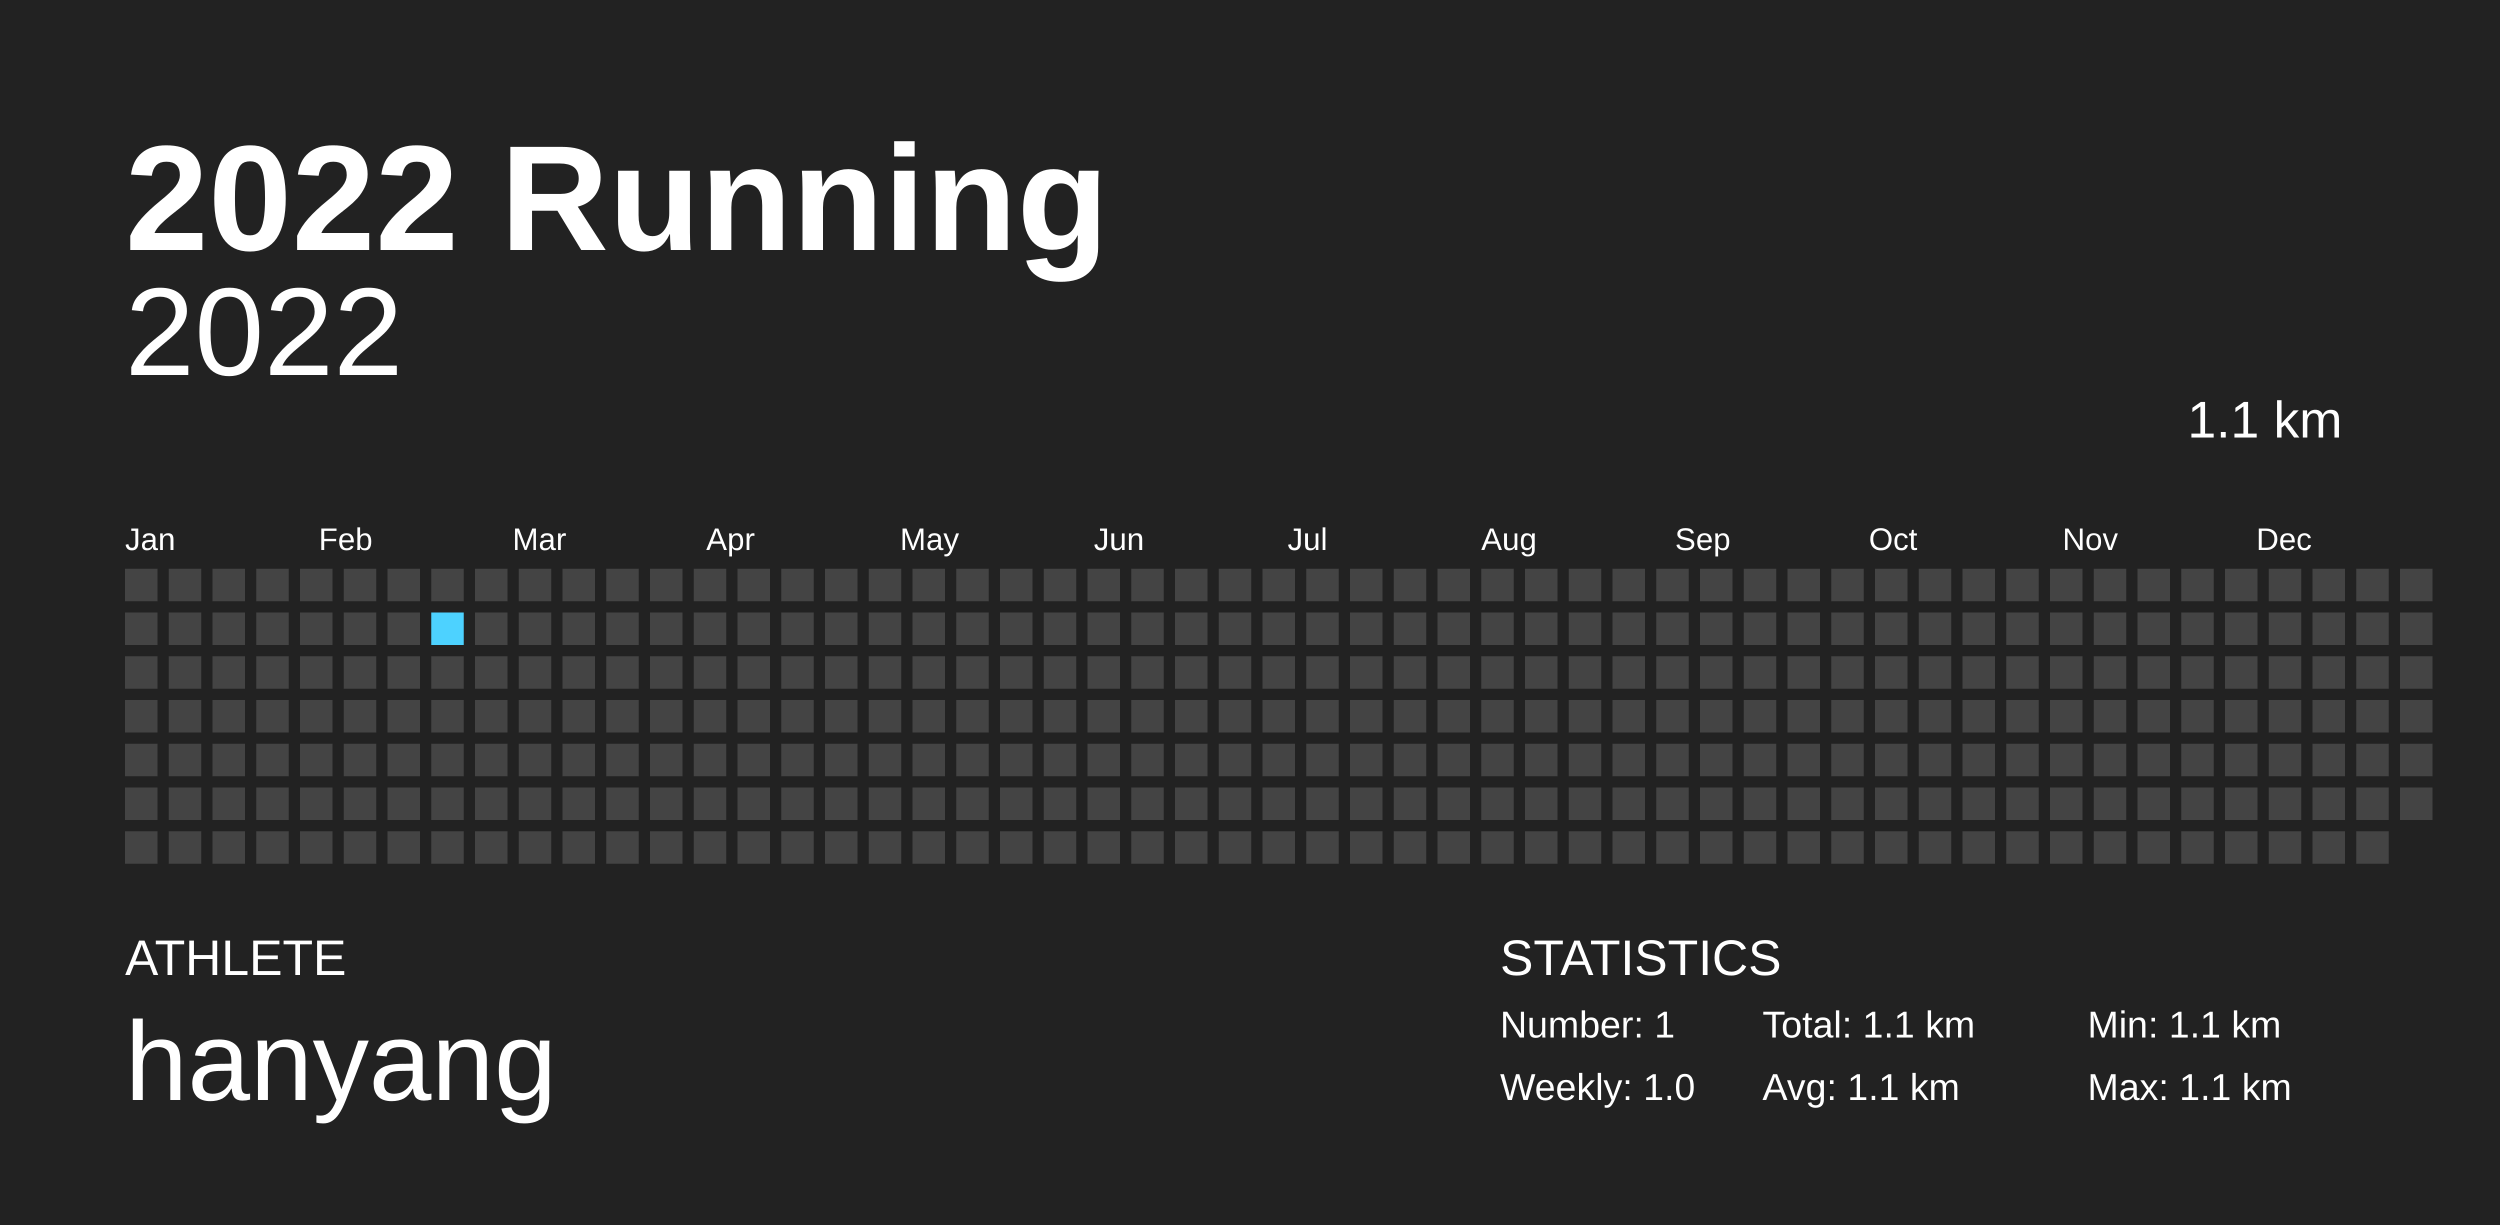
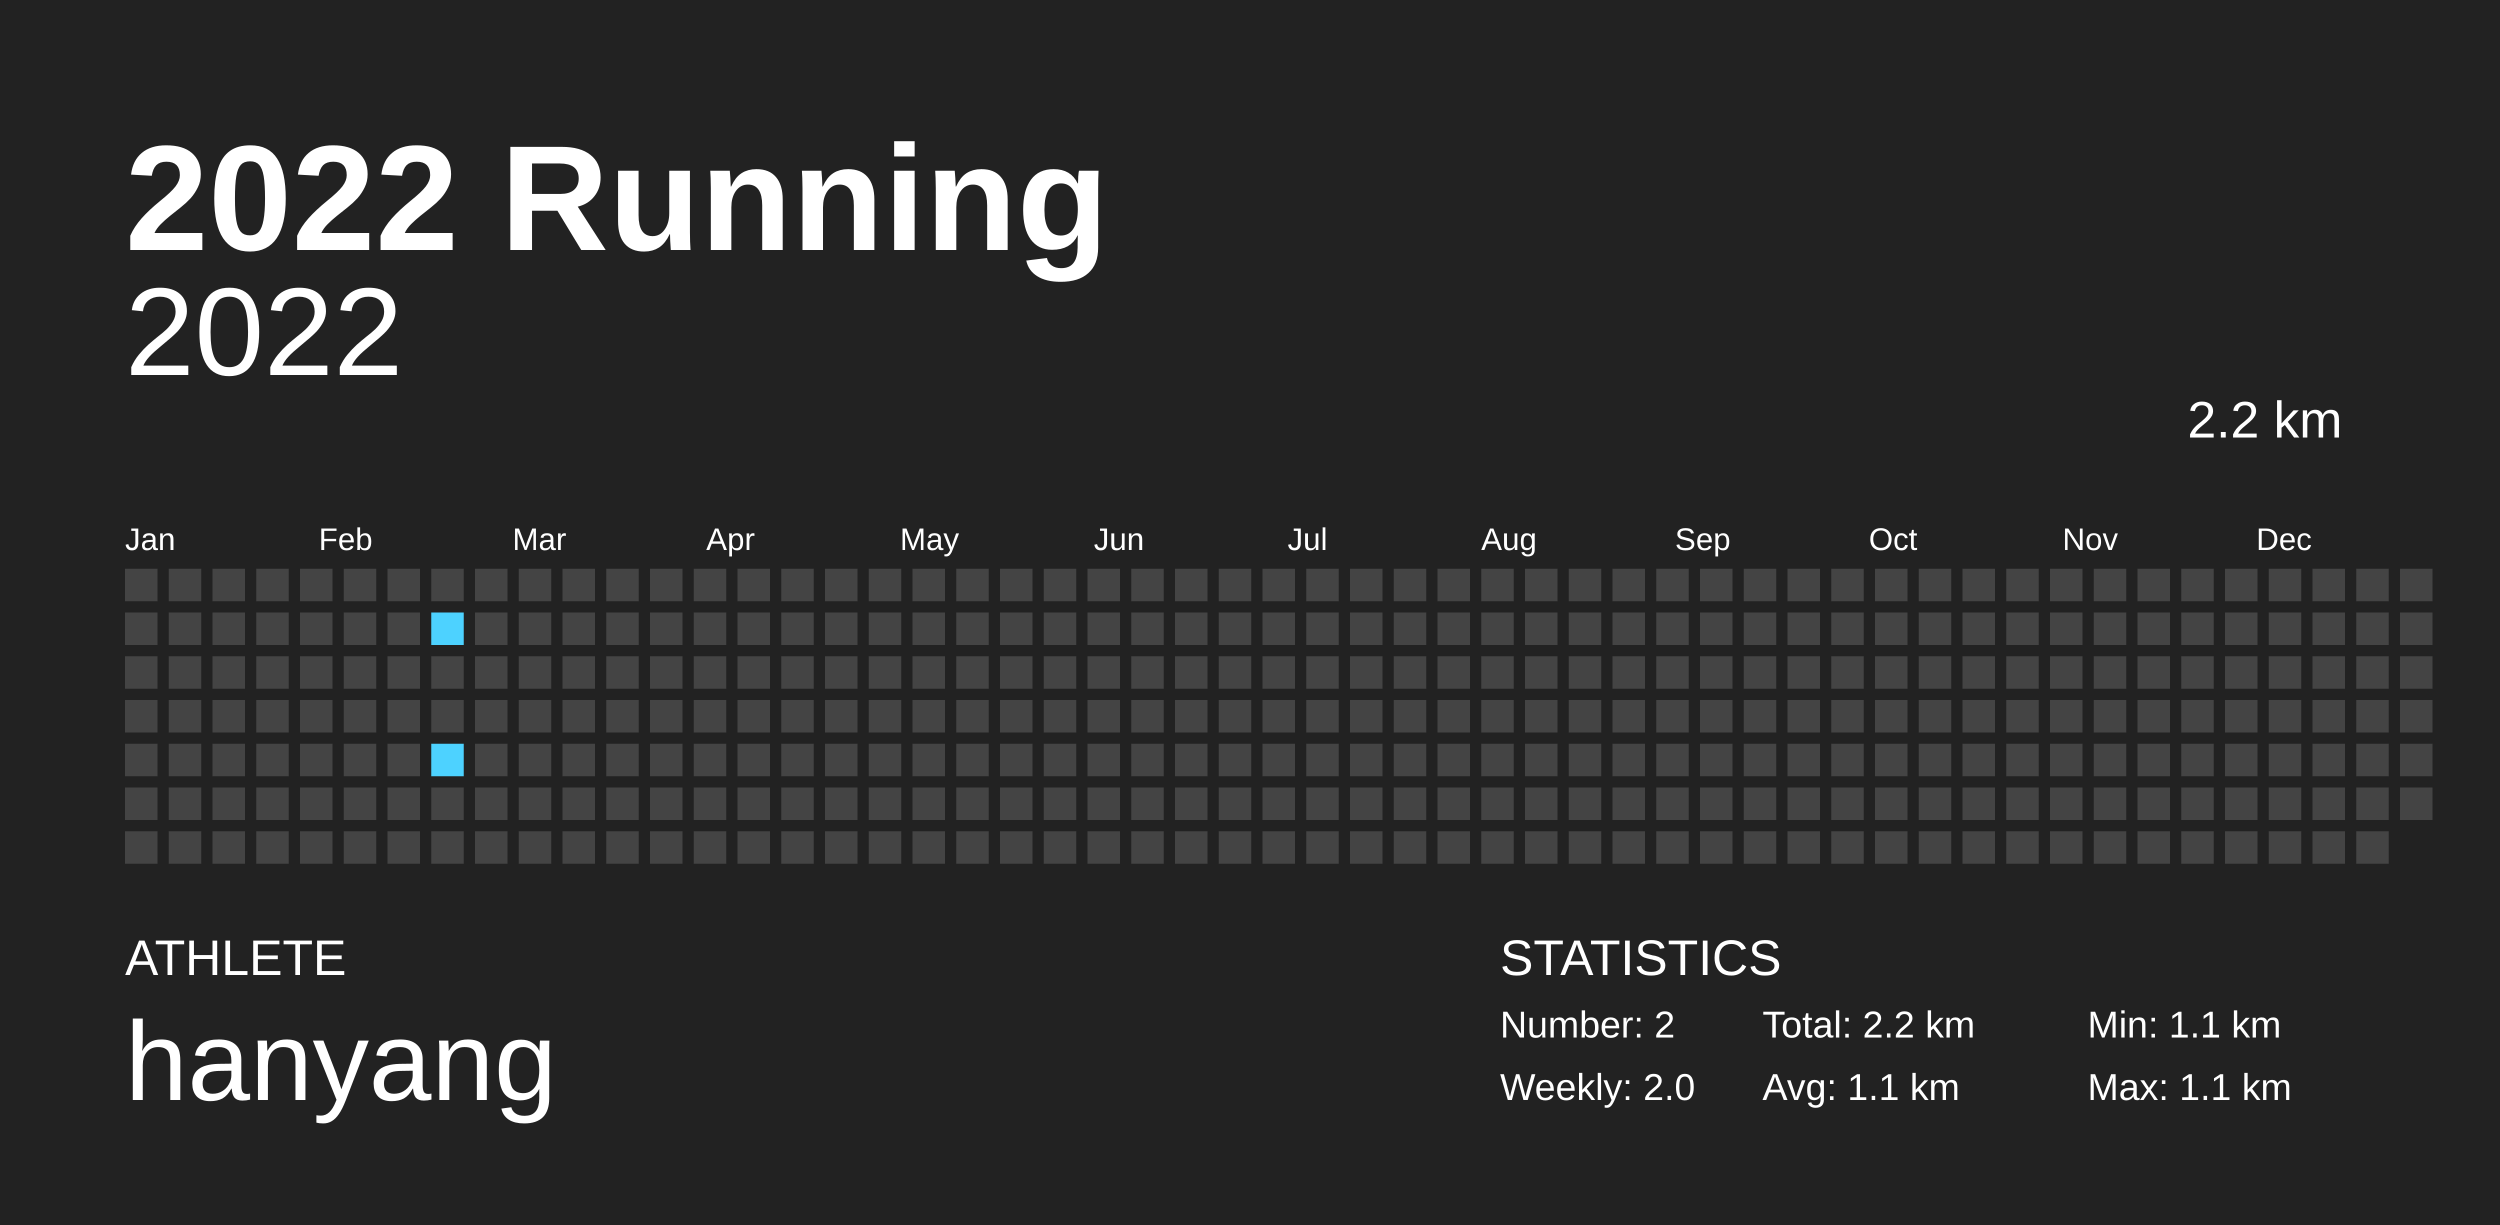
<svg xmlns="http://www.w3.org/2000/svg" baseProfile="full" height="98mm" version="1.1" viewBox="0,0,200,98" width="200mm">
  <defs />
  <rect fill="#222222" height="98" width="200" x="0" y="0" />
  <text fill="#FFFFFF" style="font-size:12px; font-family:Arial; font-weight:bold;" x="10" y="20">2022 Running</text>
  <text fill="#FFFFFF" style="font-size:4px; font-family:Arial" x="10" y="78">ATHLETE</text>
  <text fill="#FFFFFF" style="font-size:9px; font-family:Arial" x="10" y="88">hanyang</text>
  <text fill="#FFFFFF" style="font-size:4px; font-family:Arial" x="120" y="78">STATISTICS</text>
-   <text fill="#FFFFFF" style="font-size:3px; font-family:Arial" x="120" y="83">Number: 1</text>
-   <text fill="#FFFFFF" style="font-size:3px; font-family:Arial" x="120" y="88">Weekly: 1.0</text>
-   <text fill="#FFFFFF" style="font-size:3px; font-family:Arial" x="141" y="83">Total: 1.1 km</text>
+   <text fill="#FFFFFF" style="font-size:3px; font-family:Arial" x="120" y="83">Number: 2</text>
+   <text fill="#FFFFFF" style="font-size:3px; font-family:Arial" x="120" y="88">Weekly: 2.0</text>
+   <text fill="#FFFFFF" style="font-size:3px; font-family:Arial" x="141" y="83">Total: 2.2 km</text>
  <text fill="#FFFFFF" style="font-size:3px; font-family:Arial" x="141" y="88">Avg: 1.1 km</text>
  <text fill="#FFFFFF" style="font-size:3px; font-family:Arial" x="167" y="83">Min: 1.1 km</text>
  <text fill="#FFFFFF" style="font-size:3px; font-family:Arial" x="167" y="88">Max: 1.1 km</text>
  <text alignment-baseline="hanging" fill="#FFFFFF" style="font-size:10.0px; font-family:Arial;" x="10" y="30">2022</text>
-   <text alignment-baseline="hanging" fill="#FFFFFF" style="font-size:4.125px; font-family:Arial;" x="175" y="35">1.1 km</text>
+   <text alignment-baseline="hanging" fill="#FFFFFF" style="font-size:4.125px; font-family:Arial;" x="175" y="35">2.2 km</text>
  <text fill="#FFFFFF" style="font-size:2.5px; font-family:Arial" x="10.0" y="44">Jan</text>
  <text fill="#FFFFFF" style="font-size:2.5px; font-family:Arial" x="25.5" y="44">Feb</text>
  <text fill="#FFFFFF" style="font-size:2.5px; font-family:Arial" x="41.0" y="44">Mar</text>
  <text fill="#FFFFFF" style="font-size:2.5px; font-family:Arial" x="56.5" y="44">Apr</text>
  <text fill="#FFFFFF" style="font-size:2.5px; font-family:Arial" x="72.0" y="44">May</text>
  <text fill="#FFFFFF" style="font-size:2.5px; font-family:Arial" x="87.5" y="44">Jun</text>
  <text fill="#FFFFFF" style="font-size:2.5px; font-family:Arial" x="103.0" y="44">Jul</text>
  <text fill="#FFFFFF" style="font-size:2.5px; font-family:Arial" x="118.5" y="44">Aug</text>
  <text fill="#FFFFFF" style="font-size:2.5px; font-family:Arial" x="134.0" y="44">Sep</text>
  <text fill="#FFFFFF" style="font-size:2.5px; font-family:Arial" x="149.5" y="44">Oct</text>
  <text fill="#FFFFFF" style="font-size:2.5px; font-family:Arial" x="165.0" y="44">Nov</text>
  <text fill="#FFFFFF" style="font-size:2.5px; font-family:Arial" x="180.5" y="44">Dec</text>
  <rect fill="#444444" height="2.6" width="2.6" x="10.0" y="45.5" />
  <rect fill="#444444" height="2.6" width="2.6" x="10.0" y="49.0" />
  <rect fill="#444444" height="2.6" width="2.6" x="10.0" y="52.5" />
  <rect fill="#444444" height="2.6" width="2.6" x="10.0" y="56.0" />
  <rect fill="#444444" height="2.6" width="2.6" x="10.0" y="59.5" />
  <rect fill="#444444" height="2.6" width="2.6" x="10.0" y="63.0" />
  <rect fill="#444444" height="2.6" width="2.6" x="10.0" y="66.5" />
  <rect fill="#444444" height="2.6" width="2.6" x="13.5" y="45.5" />
  <rect fill="#444444" height="2.6" width="2.6" x="13.5" y="49.0" />
  <rect fill="#444444" height="2.6" width="2.6" x="13.5" y="52.5" />
  <rect fill="#444444" height="2.6" width="2.6" x="13.5" y="56.0" />
  <rect fill="#444444" height="2.6" width="2.6" x="13.5" y="59.5" />
  <rect fill="#444444" height="2.6" width="2.6" x="13.5" y="63.0" />
  <rect fill="#444444" height="2.6" width="2.6" x="13.5" y="66.5" />
  <rect fill="#444444" height="2.6" width="2.6" x="17.0" y="45.5" />
  <rect fill="#444444" height="2.6" width="2.6" x="17.0" y="49.0" />
  <rect fill="#444444" height="2.6" width="2.6" x="17.0" y="52.5" />
  <rect fill="#444444" height="2.6" width="2.6" x="17.0" y="56.0" />
  <rect fill="#444444" height="2.6" width="2.6" x="17.0" y="59.5" />
  <rect fill="#444444" height="2.6" width="2.6" x="17.0" y="63.0" />
  <rect fill="#444444" height="2.6" width="2.6" x="17.0" y="66.5" />
  <rect fill="#444444" height="2.6" width="2.6" x="20.5" y="45.5" />
  <rect fill="#444444" height="2.6" width="2.6" x="20.5" y="49.0" />
  <rect fill="#444444" height="2.6" width="2.6" x="20.5" y="52.5" />
  <rect fill="#444444" height="2.6" width="2.6" x="20.5" y="56.0" />
  <rect fill="#444444" height="2.6" width="2.6" x="20.5" y="59.5" />
  <rect fill="#444444" height="2.6" width="2.6" x="20.5" y="63.0" />
  <rect fill="#444444" height="2.6" width="2.6" x="20.5" y="66.5" />
  <rect fill="#444444" height="2.6" width="2.6" x="24.0" y="45.5" />
  <rect fill="#444444" height="2.6" width="2.6" x="24.0" y="49.0" />
  <rect fill="#444444" height="2.6" width="2.6" x="24.0" y="52.5" />
  <rect fill="#444444" height="2.6" width="2.6" x="24.0" y="56.0" />
  <rect fill="#444444" height="2.6" width="2.6" x="24.0" y="59.5" />
  <rect fill="#444444" height="2.6" width="2.6" x="24.0" y="63.0" />
  <rect fill="#444444" height="2.6" width="2.6" x="24.0" y="66.5" />
  <rect fill="#444444" height="2.6" width="2.6" x="27.5" y="45.5" />
  <rect fill="#444444" height="2.6" width="2.6" x="27.5" y="49.0" />
  <rect fill="#444444" height="2.6" width="2.6" x="27.5" y="52.5" />
  <rect fill="#444444" height="2.6" width="2.6" x="27.5" y="56.0" />
  <rect fill="#444444" height="2.6" width="2.6" x="27.5" y="59.5" />
  <rect fill="#444444" height="2.6" width="2.6" x="27.5" y="63.0" />
  <rect fill="#444444" height="2.6" width="2.6" x="27.5" y="66.5" />
  <rect fill="#444444" height="2.6" width="2.6" x="31.0" y="45.5" />
  <rect fill="#444444" height="2.6" width="2.6" x="31.0" y="49.0" />
  <rect fill="#444444" height="2.6" width="2.6" x="31.0" y="52.5" />
  <rect fill="#444444" height="2.6" width="2.6" x="31.0" y="56.0" />
  <rect fill="#444444" height="2.6" width="2.6" x="31.0" y="59.5" />
  <rect fill="#444444" height="2.6" width="2.6" x="31.0" y="63.0" />
  <rect fill="#444444" height="2.6" width="2.6" x="31.0" y="66.5" />
  <rect fill="#444444" height="2.6" width="2.6" x="34.5" y="45.5" />
-   <rect fill="#4DD2FF" height="2.6" width="2.6" x="34.5" y="49.0" />
+   <rect fill="#4dd2ff" height="2.6" width="2.6" x="34.5" y="49.0" />
  <rect fill="#444444" height="2.6" width="2.6" x="34.5" y="52.5" />
  <rect fill="#444444" height="2.6" width="2.6" x="34.5" y="56.0" />
-   <rect fill="#444444" height="2.6" width="2.6" x="34.5" y="59.5" />
+   <rect fill="#4dd2ff" height="2.6" width="2.6" x="34.5" y="59.5" />
  <rect fill="#444444" height="2.6" width="2.6" x="34.5" y="63.0" />
  <rect fill="#444444" height="2.6" width="2.6" x="34.5" y="66.5" />
  <rect fill="#444444" height="2.6" width="2.6" x="38.0" y="45.5" />
  <rect fill="#444444" height="2.6" width="2.6" x="38.0" y="49.0" />
  <rect fill="#444444" height="2.6" width="2.6" x="38.0" y="52.5" />
  <rect fill="#444444" height="2.6" width="2.6" x="38.0" y="56.0" />
  <rect fill="#444444" height="2.6" width="2.6" x="38.0" y="59.5" />
  <rect fill="#444444" height="2.6" width="2.6" x="38.0" y="63.0" />
  <rect fill="#444444" height="2.6" width="2.6" x="38.0" y="66.5" />
  <rect fill="#444444" height="2.6" width="2.6" x="41.5" y="45.5" />
  <rect fill="#444444" height="2.6" width="2.6" x="41.5" y="49.0" />
  <rect fill="#444444" height="2.6" width="2.6" x="41.5" y="52.5" />
  <rect fill="#444444" height="2.6" width="2.6" x="41.5" y="56.0" />
  <rect fill="#444444" height="2.6" width="2.6" x="41.5" y="59.5" />
  <rect fill="#444444" height="2.6" width="2.6" x="41.5" y="63.0" />
  <rect fill="#444444" height="2.6" width="2.6" x="41.5" y="66.5" />
  <rect fill="#444444" height="2.6" width="2.6" x="45.0" y="45.5" />
  <rect fill="#444444" height="2.6" width="2.6" x="45.0" y="49.0" />
  <rect fill="#444444" height="2.6" width="2.6" x="45.0" y="52.5" />
  <rect fill="#444444" height="2.6" width="2.6" x="45.0" y="56.0" />
  <rect fill="#444444" height="2.6" width="2.6" x="45.0" y="59.5" />
  <rect fill="#444444" height="2.6" width="2.6" x="45.0" y="63.0" />
  <rect fill="#444444" height="2.6" width="2.6" x="45.0" y="66.5" />
  <rect fill="#444444" height="2.6" width="2.6" x="48.5" y="45.5" />
  <rect fill="#444444" height="2.6" width="2.6" x="48.5" y="49.0" />
  <rect fill="#444444" height="2.6" width="2.6" x="48.5" y="52.5" />
  <rect fill="#444444" height="2.6" width="2.6" x="48.5" y="56.0" />
  <rect fill="#444444" height="2.6" width="2.6" x="48.5" y="59.5" />
  <rect fill="#444444" height="2.6" width="2.6" x="48.5" y="63.0" />
  <rect fill="#444444" height="2.6" width="2.6" x="48.5" y="66.5" />
  <rect fill="#444444" height="2.6" width="2.6" x="52.0" y="45.5" />
  <rect fill="#444444" height="2.6" width="2.6" x="52.0" y="49.0" />
  <rect fill="#444444" height="2.6" width="2.6" x="52.0" y="52.5" />
  <rect fill="#444444" height="2.6" width="2.6" x="52.0" y="56.0" />
  <rect fill="#444444" height="2.6" width="2.6" x="52.0" y="59.5" />
  <rect fill="#444444" height="2.6" width="2.6" x="52.0" y="63.0" />
  <rect fill="#444444" height="2.6" width="2.6" x="52.0" y="66.5" />
  <rect fill="#444444" height="2.6" width="2.6" x="55.5" y="45.5" />
  <rect fill="#444444" height="2.6" width="2.6" x="55.5" y="49.0" />
  <rect fill="#444444" height="2.6" width="2.6" x="55.5" y="52.5" />
  <rect fill="#444444" height="2.6" width="2.6" x="55.5" y="56.0" />
  <rect fill="#444444" height="2.6" width="2.6" x="55.5" y="59.5" />
  <rect fill="#444444" height="2.6" width="2.6" x="55.5" y="63.0" />
  <rect fill="#444444" height="2.6" width="2.6" x="55.5" y="66.5" />
  <rect fill="#444444" height="2.6" width="2.6" x="59.0" y="45.5" />
  <rect fill="#444444" height="2.6" width="2.6" x="59.0" y="49.0" />
  <rect fill="#444444" height="2.6" width="2.6" x="59.0" y="52.5" />
  <rect fill="#444444" height="2.6" width="2.6" x="59.0" y="56.0" />
  <rect fill="#444444" height="2.6" width="2.6" x="59.0" y="59.5" />
  <rect fill="#444444" height="2.6" width="2.6" x="59.0" y="63.0" />
  <rect fill="#444444" height="2.6" width="2.6" x="59.0" y="66.5" />
  <rect fill="#444444" height="2.6" width="2.6" x="62.5" y="45.5" />
  <rect fill="#444444" height="2.6" width="2.6" x="62.5" y="49.0" />
  <rect fill="#444444" height="2.6" width="2.6" x="62.5" y="52.5" />
  <rect fill="#444444" height="2.6" width="2.6" x="62.5" y="56.0" />
  <rect fill="#444444" height="2.6" width="2.6" x="62.5" y="59.5" />
  <rect fill="#444444" height="2.6" width="2.6" x="62.5" y="63.0" />
  <rect fill="#444444" height="2.6" width="2.6" x="62.5" y="66.5" />
  <rect fill="#444444" height="2.6" width="2.6" x="66.0" y="45.5" />
  <rect fill="#444444" height="2.6" width="2.6" x="66.0" y="49.0" />
  <rect fill="#444444" height="2.6" width="2.6" x="66.0" y="52.5" />
  <rect fill="#444444" height="2.6" width="2.6" x="66.0" y="56.0" />
  <rect fill="#444444" height="2.6" width="2.6" x="66.0" y="59.5" />
  <rect fill="#444444" height="2.6" width="2.6" x="66.0" y="63.0" />
  <rect fill="#444444" height="2.6" width="2.6" x="66.0" y="66.5" />
  <rect fill="#444444" height="2.6" width="2.6" x="69.5" y="45.5" />
  <rect fill="#444444" height="2.6" width="2.6" x="69.5" y="49.0" />
  <rect fill="#444444" height="2.6" width="2.6" x="69.5" y="52.5" />
  <rect fill="#444444" height="2.6" width="2.6" x="69.5" y="56.0" />
  <rect fill="#444444" height="2.6" width="2.6" x="69.5" y="59.5" />
  <rect fill="#444444" height="2.6" width="2.6" x="69.5" y="63.0" />
  <rect fill="#444444" height="2.6" width="2.6" x="69.5" y="66.5" />
  <rect fill="#444444" height="2.6" width="2.6" x="73.0" y="45.5" />
  <rect fill="#444444" height="2.6" width="2.6" x="73.0" y="49.0" />
  <rect fill="#444444" height="2.6" width="2.6" x="73.0" y="52.5" />
  <rect fill="#444444" height="2.6" width="2.6" x="73.0" y="56.0" />
  <rect fill="#444444" height="2.6" width="2.6" x="73.0" y="59.5" />
  <rect fill="#444444" height="2.6" width="2.6" x="73.0" y="63.0" />
  <rect fill="#444444" height="2.6" width="2.6" x="73.0" y="66.5" />
  <rect fill="#444444" height="2.6" width="2.6" x="76.5" y="45.5" />
  <rect fill="#444444" height="2.6" width="2.6" x="76.5" y="49.0" />
  <rect fill="#444444" height="2.6" width="2.6" x="76.5" y="52.5" />
  <rect fill="#444444" height="2.6" width="2.6" x="76.5" y="56.0" />
  <rect fill="#444444" height="2.6" width="2.6" x="76.5" y="59.5" />
  <rect fill="#444444" height="2.6" width="2.6" x="76.5" y="63.0" />
  <rect fill="#444444" height="2.6" width="2.6" x="76.5" y="66.5" />
  <rect fill="#444444" height="2.6" width="2.6" x="80.0" y="45.5" />
  <rect fill="#444444" height="2.6" width="2.6" x="80.0" y="49.0" />
  <rect fill="#444444" height="2.6" width="2.6" x="80.0" y="52.5" />
  <rect fill="#444444" height="2.6" width="2.6" x="80.0" y="56.0" />
  <rect fill="#444444" height="2.6" width="2.6" x="80.0" y="59.5" />
  <rect fill="#444444" height="2.6" width="2.6" x="80.0" y="63.0" />
  <rect fill="#444444" height="2.6" width="2.6" x="80.0" y="66.5" />
  <rect fill="#444444" height="2.6" width="2.6" x="83.5" y="45.5" />
  <rect fill="#444444" height="2.6" width="2.6" x="83.5" y="49.0" />
  <rect fill="#444444" height="2.6" width="2.6" x="83.5" y="52.5" />
  <rect fill="#444444" height="2.6" width="2.6" x="83.5" y="56.0" />
  <rect fill="#444444" height="2.6" width="2.6" x="83.5" y="59.5" />
  <rect fill="#444444" height="2.6" width="2.6" x="83.5" y="63.0" />
  <rect fill="#444444" height="2.6" width="2.6" x="83.5" y="66.5" />
  <rect fill="#444444" height="2.6" width="2.6" x="87.0" y="45.5" />
  <rect fill="#444444" height="2.6" width="2.6" x="87.0" y="49.0" />
  <rect fill="#444444" height="2.6" width="2.6" x="87.0" y="52.5" />
  <rect fill="#444444" height="2.6" width="2.6" x="87.0" y="56.0" />
  <rect fill="#444444" height="2.6" width="2.6" x="87.0" y="59.5" />
  <rect fill="#444444" height="2.6" width="2.6" x="87.0" y="63.0" />
  <rect fill="#444444" height="2.6" width="2.6" x="87.0" y="66.5" />
  <rect fill="#444444" height="2.6" width="2.6" x="90.5" y="45.5" />
  <rect fill="#444444" height="2.6" width="2.6" x="90.5" y="49.0" />
  <rect fill="#444444" height="2.6" width="2.6" x="90.5" y="52.5" />
  <rect fill="#444444" height="2.6" width="2.6" x="90.5" y="56.0" />
  <rect fill="#444444" height="2.6" width="2.6" x="90.5" y="59.5" />
  <rect fill="#444444" height="2.6" width="2.6" x="90.5" y="63.0" />
  <rect fill="#444444" height="2.6" width="2.6" x="90.5" y="66.5" />
  <rect fill="#444444" height="2.6" width="2.6" x="94.0" y="45.5" />
  <rect fill="#444444" height="2.6" width="2.6" x="94.0" y="49.0" />
  <rect fill="#444444" height="2.6" width="2.6" x="94.0" y="52.5" />
  <rect fill="#444444" height="2.6" width="2.6" x="94.0" y="56.0" />
  <rect fill="#444444" height="2.6" width="2.6" x="94.0" y="59.5" />
  <rect fill="#444444" height="2.6" width="2.6" x="94.0" y="63.0" />
  <rect fill="#444444" height="2.6" width="2.6" x="94.0" y="66.5" />
  <rect fill="#444444" height="2.6" width="2.6" x="97.5" y="45.5" />
  <rect fill="#444444" height="2.6" width="2.6" x="97.5" y="49.0" />
  <rect fill="#444444" height="2.6" width="2.6" x="97.5" y="52.5" />
  <rect fill="#444444" height="2.6" width="2.6" x="97.5" y="56.0" />
  <rect fill="#444444" height="2.6" width="2.6" x="97.5" y="59.5" />
  <rect fill="#444444" height="2.6" width="2.6" x="97.5" y="63.0" />
  <rect fill="#444444" height="2.6" width="2.6" x="97.5" y="66.5" />
  <rect fill="#444444" height="2.6" width="2.6" x="101.0" y="45.5" />
  <rect fill="#444444" height="2.6" width="2.6" x="101.0" y="49.0" />
  <rect fill="#444444" height="2.6" width="2.6" x="101.0" y="52.5" />
  <rect fill="#444444" height="2.6" width="2.6" x="101.0" y="56.0" />
  <rect fill="#444444" height="2.6" width="2.6" x="101.0" y="59.5" />
  <rect fill="#444444" height="2.6" width="2.6" x="101.0" y="63.0" />
  <rect fill="#444444" height="2.6" width="2.6" x="101.0" y="66.5" />
  <rect fill="#444444" height="2.6" width="2.6" x="104.5" y="45.5" />
  <rect fill="#444444" height="2.6" width="2.6" x="104.5" y="49.0" />
  <rect fill="#444444" height="2.6" width="2.6" x="104.5" y="52.5" />
  <rect fill="#444444" height="2.6" width="2.6" x="104.5" y="56.0" />
  <rect fill="#444444" height="2.6" width="2.6" x="104.5" y="59.5" />
  <rect fill="#444444" height="2.6" width="2.6" x="104.5" y="63.0" />
  <rect fill="#444444" height="2.6" width="2.6" x="104.5" y="66.5" />
  <rect fill="#444444" height="2.6" width="2.6" x="108.0" y="45.5" />
  <rect fill="#444444" height="2.6" width="2.6" x="108.0" y="49.0" />
  <rect fill="#444444" height="2.6" width="2.6" x="108.0" y="52.5" />
  <rect fill="#444444" height="2.6" width="2.6" x="108.0" y="56.0" />
  <rect fill="#444444" height="2.6" width="2.6" x="108.0" y="59.5" />
  <rect fill="#444444" height="2.6" width="2.6" x="108.0" y="63.0" />
  <rect fill="#444444" height="2.6" width="2.6" x="108.0" y="66.5" />
  <rect fill="#444444" height="2.6" width="2.6" x="111.5" y="45.5" />
  <rect fill="#444444" height="2.6" width="2.6" x="111.5" y="49.0" />
  <rect fill="#444444" height="2.6" width="2.6" x="111.5" y="52.5" />
  <rect fill="#444444" height="2.6" width="2.6" x="111.5" y="56.0" />
  <rect fill="#444444" height="2.6" width="2.6" x="111.5" y="59.5" />
  <rect fill="#444444" height="2.6" width="2.6" x="111.5" y="63.0" />
  <rect fill="#444444" height="2.6" width="2.6" x="111.5" y="66.5" />
  <rect fill="#444444" height="2.6" width="2.6" x="115.0" y="45.5" />
  <rect fill="#444444" height="2.6" width="2.6" x="115.0" y="49.0" />
  <rect fill="#444444" height="2.6" width="2.6" x="115.0" y="52.5" />
  <rect fill="#444444" height="2.6" width="2.6" x="115.0" y="56.0" />
  <rect fill="#444444" height="2.6" width="2.6" x="115.0" y="59.5" />
  <rect fill="#444444" height="2.6" width="2.6" x="115.0" y="63.0" />
  <rect fill="#444444" height="2.6" width="2.6" x="115.0" y="66.5" />
  <rect fill="#444444" height="2.6" width="2.6" x="118.5" y="45.5" />
  <rect fill="#444444" height="2.6" width="2.6" x="118.5" y="49.0" />
  <rect fill="#444444" height="2.6" width="2.6" x="118.5" y="52.5" />
  <rect fill="#444444" height="2.6" width="2.6" x="118.5" y="56.0" />
  <rect fill="#444444" height="2.6" width="2.6" x="118.5" y="59.5" />
  <rect fill="#444444" height="2.6" width="2.6" x="118.5" y="63.0" />
  <rect fill="#444444" height="2.6" width="2.6" x="118.5" y="66.5" />
  <rect fill="#444444" height="2.6" width="2.6" x="122.0" y="45.5" />
  <rect fill="#444444" height="2.6" width="2.6" x="122.0" y="49.0" />
  <rect fill="#444444" height="2.6" width="2.6" x="122.0" y="52.5" />
  <rect fill="#444444" height="2.6" width="2.6" x="122.0" y="56.0" />
  <rect fill="#444444" height="2.6" width="2.6" x="122.0" y="59.5" />
  <rect fill="#444444" height="2.6" width="2.6" x="122.0" y="63.0" />
  <rect fill="#444444" height="2.6" width="2.6" x="122.0" y="66.5" />
  <rect fill="#444444" height="2.6" width="2.6" x="125.5" y="45.5" />
  <rect fill="#444444" height="2.6" width="2.6" x="125.5" y="49.0" />
  <rect fill="#444444" height="2.6" width="2.6" x="125.5" y="52.5" />
  <rect fill="#444444" height="2.6" width="2.6" x="125.5" y="56.0" />
  <rect fill="#444444" height="2.6" width="2.6" x="125.5" y="59.5" />
  <rect fill="#444444" height="2.6" width="2.6" x="125.5" y="63.0" />
  <rect fill="#444444" height="2.6" width="2.6" x="125.5" y="66.5" />
  <rect fill="#444444" height="2.6" width="2.6" x="129.0" y="45.5" />
  <rect fill="#444444" height="2.6" width="2.6" x="129.0" y="49.0" />
  <rect fill="#444444" height="2.6" width="2.6" x="129.0" y="52.5" />
  <rect fill="#444444" height="2.6" width="2.6" x="129.0" y="56.0" />
  <rect fill="#444444" height="2.6" width="2.6" x="129.0" y="59.5" />
  <rect fill="#444444" height="2.6" width="2.6" x="129.0" y="63.0" />
  <rect fill="#444444" height="2.6" width="2.6" x="129.0" y="66.5" />
  <rect fill="#444444" height="2.6" width="2.6" x="132.5" y="45.5" />
  <rect fill="#444444" height="2.6" width="2.6" x="132.5" y="49.0" />
  <rect fill="#444444" height="2.6" width="2.6" x="132.5" y="52.5" />
  <rect fill="#444444" height="2.6" width="2.6" x="132.5" y="56.0" />
  <rect fill="#444444" height="2.6" width="2.6" x="132.5" y="59.5" />
  <rect fill="#444444" height="2.6" width="2.6" x="132.5" y="63.0" />
  <rect fill="#444444" height="2.6" width="2.6" x="132.5" y="66.5" />
  <rect fill="#444444" height="2.6" width="2.6" x="136.0" y="45.5" />
  <rect fill="#444444" height="2.6" width="2.6" x="136.0" y="49.0" />
  <rect fill="#444444" height="2.6" width="2.6" x="136.0" y="52.5" />
  <rect fill="#444444" height="2.6" width="2.6" x="136.0" y="56.0" />
  <rect fill="#444444" height="2.6" width="2.6" x="136.0" y="59.5" />
  <rect fill="#444444" height="2.6" width="2.6" x="136.0" y="63.0" />
  <rect fill="#444444" height="2.6" width="2.6" x="136.0" y="66.5" />
  <rect fill="#444444" height="2.6" width="2.6" x="139.5" y="45.5" />
  <rect fill="#444444" height="2.6" width="2.6" x="139.5" y="49.0" />
  <rect fill="#444444" height="2.6" width="2.6" x="139.5" y="52.5" />
  <rect fill="#444444" height="2.6" width="2.6" x="139.5" y="56.0" />
  <rect fill="#444444" height="2.6" width="2.6" x="139.5" y="59.5" />
  <rect fill="#444444" height="2.6" width="2.6" x="139.5" y="63.0" />
  <rect fill="#444444" height="2.6" width="2.6" x="139.5" y="66.5" />
  <rect fill="#444444" height="2.6" width="2.6" x="143.0" y="45.5" />
  <rect fill="#444444" height="2.6" width="2.6" x="143.0" y="49.0" />
  <rect fill="#444444" height="2.6" width="2.6" x="143.0" y="52.5" />
  <rect fill="#444444" height="2.6" width="2.6" x="143.0" y="56.0" />
  <rect fill="#444444" height="2.6" width="2.6" x="143.0" y="59.5" />
  <rect fill="#444444" height="2.6" width="2.6" x="143.0" y="63.0" />
  <rect fill="#444444" height="2.6" width="2.6" x="143.0" y="66.5" />
  <rect fill="#444444" height="2.6" width="2.6" x="146.5" y="45.5" />
  <rect fill="#444444" height="2.6" width="2.6" x="146.5" y="49.0" />
  <rect fill="#444444" height="2.6" width="2.6" x="146.5" y="52.5" />
  <rect fill="#444444" height="2.6" width="2.6" x="146.5" y="56.0" />
  <rect fill="#444444" height="2.6" width="2.6" x="146.5" y="59.5" />
  <rect fill="#444444" height="2.6" width="2.6" x="146.5" y="63.0" />
  <rect fill="#444444" height="2.6" width="2.6" x="146.5" y="66.5" />
  <rect fill="#444444" height="2.6" width="2.6" x="150.0" y="45.5" />
  <rect fill="#444444" height="2.6" width="2.6" x="150.0" y="49.0" />
  <rect fill="#444444" height="2.6" width="2.6" x="150.0" y="52.5" />
  <rect fill="#444444" height="2.6" width="2.6" x="150.0" y="56.0" />
  <rect fill="#444444" height="2.6" width="2.6" x="150.0" y="59.5" />
  <rect fill="#444444" height="2.6" width="2.6" x="150.0" y="63.0" />
  <rect fill="#444444" height="2.6" width="2.6" x="150.0" y="66.5" />
  <rect fill="#444444" height="2.6" width="2.6" x="153.5" y="45.5" />
  <rect fill="#444444" height="2.6" width="2.6" x="153.5" y="49.0" />
  <rect fill="#444444" height="2.6" width="2.6" x="153.5" y="52.5" />
  <rect fill="#444444" height="2.6" width="2.6" x="153.5" y="56.0" />
  <rect fill="#444444" height="2.6" width="2.6" x="153.5" y="59.5" />
  <rect fill="#444444" height="2.6" width="2.6" x="153.5" y="63.0" />
  <rect fill="#444444" height="2.6" width="2.6" x="153.5" y="66.5" />
  <rect fill="#444444" height="2.6" width="2.6" x="157.0" y="45.5" />
  <rect fill="#444444" height="2.6" width="2.6" x="157.0" y="49.0" />
  <rect fill="#444444" height="2.6" width="2.6" x="157.0" y="52.5" />
  <rect fill="#444444" height="2.6" width="2.6" x="157.0" y="56.0" />
  <rect fill="#444444" height="2.6" width="2.6" x="157.0" y="59.5" />
  <rect fill="#444444" height="2.6" width="2.6" x="157.0" y="63.0" />
  <rect fill="#444444" height="2.6" width="2.6" x="157.0" y="66.5" />
  <rect fill="#444444" height="2.6" width="2.6" x="160.5" y="45.5" />
  <rect fill="#444444" height="2.6" width="2.6" x="160.5" y="49.0" />
  <rect fill="#444444" height="2.6" width="2.6" x="160.5" y="52.5" />
  <rect fill="#444444" height="2.6" width="2.6" x="160.5" y="56.0" />
  <rect fill="#444444" height="2.6" width="2.6" x="160.5" y="59.5" />
  <rect fill="#444444" height="2.6" width="2.6" x="160.5" y="63.0" />
  <rect fill="#444444" height="2.6" width="2.6" x="160.5" y="66.5" />
  <rect fill="#444444" height="2.6" width="2.6" x="164.0" y="45.5" />
  <rect fill="#444444" height="2.6" width="2.6" x="164.0" y="49.0" />
  <rect fill="#444444" height="2.6" width="2.6" x="164.0" y="52.5" />
  <rect fill="#444444" height="2.6" width="2.6" x="164.0" y="56.0" />
  <rect fill="#444444" height="2.6" width="2.6" x="164.0" y="59.5" />
  <rect fill="#444444" height="2.6" width="2.6" x="164.0" y="63.0" />
  <rect fill="#444444" height="2.6" width="2.6" x="164.0" y="66.5" />
  <rect fill="#444444" height="2.6" width="2.6" x="167.5" y="45.5" />
  <rect fill="#444444" height="2.6" width="2.6" x="167.5" y="49.0" />
  <rect fill="#444444" height="2.6" width="2.6" x="167.5" y="52.5" />
  <rect fill="#444444" height="2.6" width="2.6" x="167.5" y="56.0" />
  <rect fill="#444444" height="2.6" width="2.6" x="167.5" y="59.5" />
  <rect fill="#444444" height="2.6" width="2.6" x="167.5" y="63.0" />
  <rect fill="#444444" height="2.6" width="2.6" x="167.5" y="66.5" />
  <rect fill="#444444" height="2.6" width="2.6" x="171.0" y="45.5" />
  <rect fill="#444444" height="2.6" width="2.6" x="171.0" y="49.0" />
  <rect fill="#444444" height="2.6" width="2.6" x="171.0" y="52.5" />
  <rect fill="#444444" height="2.6" width="2.6" x="171.0" y="56.0" />
  <rect fill="#444444" height="2.6" width="2.6" x="171.0" y="59.5" />
  <rect fill="#444444" height="2.6" width="2.6" x="171.0" y="63.0" />
  <rect fill="#444444" height="2.6" width="2.6" x="171.0" y="66.5" />
  <rect fill="#444444" height="2.6" width="2.6" x="174.5" y="45.5" />
  <rect fill="#444444" height="2.6" width="2.6" x="174.5" y="49.0" />
  <rect fill="#444444" height="2.6" width="2.6" x="174.5" y="52.5" />
  <rect fill="#444444" height="2.6" width="2.6" x="174.5" y="56.0" />
  <rect fill="#444444" height="2.6" width="2.6" x="174.5" y="59.5" />
  <rect fill="#444444" height="2.6" width="2.6" x="174.5" y="63.0" />
  <rect fill="#444444" height="2.6" width="2.6" x="174.5" y="66.5" />
  <rect fill="#444444" height="2.6" width="2.6" x="178.0" y="45.5" />
  <rect fill="#444444" height="2.6" width="2.6" x="178.0" y="49.0" />
  <rect fill="#444444" height="2.6" width="2.6" x="178.0" y="52.5" />
  <rect fill="#444444" height="2.6" width="2.6" x="178.0" y="56.0" />
  <rect fill="#444444" height="2.6" width="2.6" x="178.0" y="59.5" />
  <rect fill="#444444" height="2.6" width="2.6" x="178.0" y="63.0" />
  <rect fill="#444444" height="2.6" width="2.6" x="178.0" y="66.5" />
  <rect fill="#444444" height="2.6" width="2.6" x="181.5" y="45.5" />
  <rect fill="#444444" height="2.6" width="2.6" x="181.5" y="49.0" />
  <rect fill="#444444" height="2.6" width="2.6" x="181.5" y="52.5" />
  <rect fill="#444444" height="2.6" width="2.6" x="181.5" y="56.0" />
  <rect fill="#444444" height="2.6" width="2.6" x="181.5" y="59.5" />
  <rect fill="#444444" height="2.6" width="2.6" x="181.5" y="63.0" />
  <rect fill="#444444" height="2.6" width="2.6" x="181.5" y="66.5" />
  <rect fill="#444444" height="2.6" width="2.6" x="185.0" y="45.5" />
  <rect fill="#444444" height="2.6" width="2.6" x="185.0" y="49.0" />
  <rect fill="#444444" height="2.6" width="2.6" x="185.0" y="52.5" />
  <rect fill="#444444" height="2.6" width="2.6" x="185.0" y="56.0" />
  <rect fill="#444444" height="2.6" width="2.6" x="185.0" y="59.5" />
  <rect fill="#444444" height="2.6" width="2.6" x="185.0" y="63.0" />
  <rect fill="#444444" height="2.6" width="2.6" x="185.0" y="66.5" />
  <rect fill="#444444" height="2.6" width="2.6" x="188.5" y="45.5" />
  <rect fill="#444444" height="2.6" width="2.6" x="188.5" y="49.0" />
  <rect fill="#444444" height="2.6" width="2.6" x="188.5" y="52.5" />
  <rect fill="#444444" height="2.6" width="2.6" x="188.5" y="56.0" />
  <rect fill="#444444" height="2.6" width="2.6" x="188.5" y="59.5" />
  <rect fill="#444444" height="2.6" width="2.6" x="188.5" y="63.0" />
  <rect fill="#444444" height="2.6" width="2.6" x="188.5" y="66.5" />
  <rect fill="#444444" height="2.6" width="2.6" x="192.0" y="45.5" />
  <rect fill="#444444" height="2.6" width="2.6" x="192.0" y="49.0" />
  <rect fill="#444444" height="2.6" width="2.6" x="192.0" y="52.5" />
  <rect fill="#444444" height="2.6" width="2.6" x="192.0" y="56.0" />
  <rect fill="#444444" height="2.6" width="2.6" x="192.0" y="59.5" />
  <rect fill="#444444" height="2.6" width="2.6" x="192.0" y="63.0" />
</svg>
